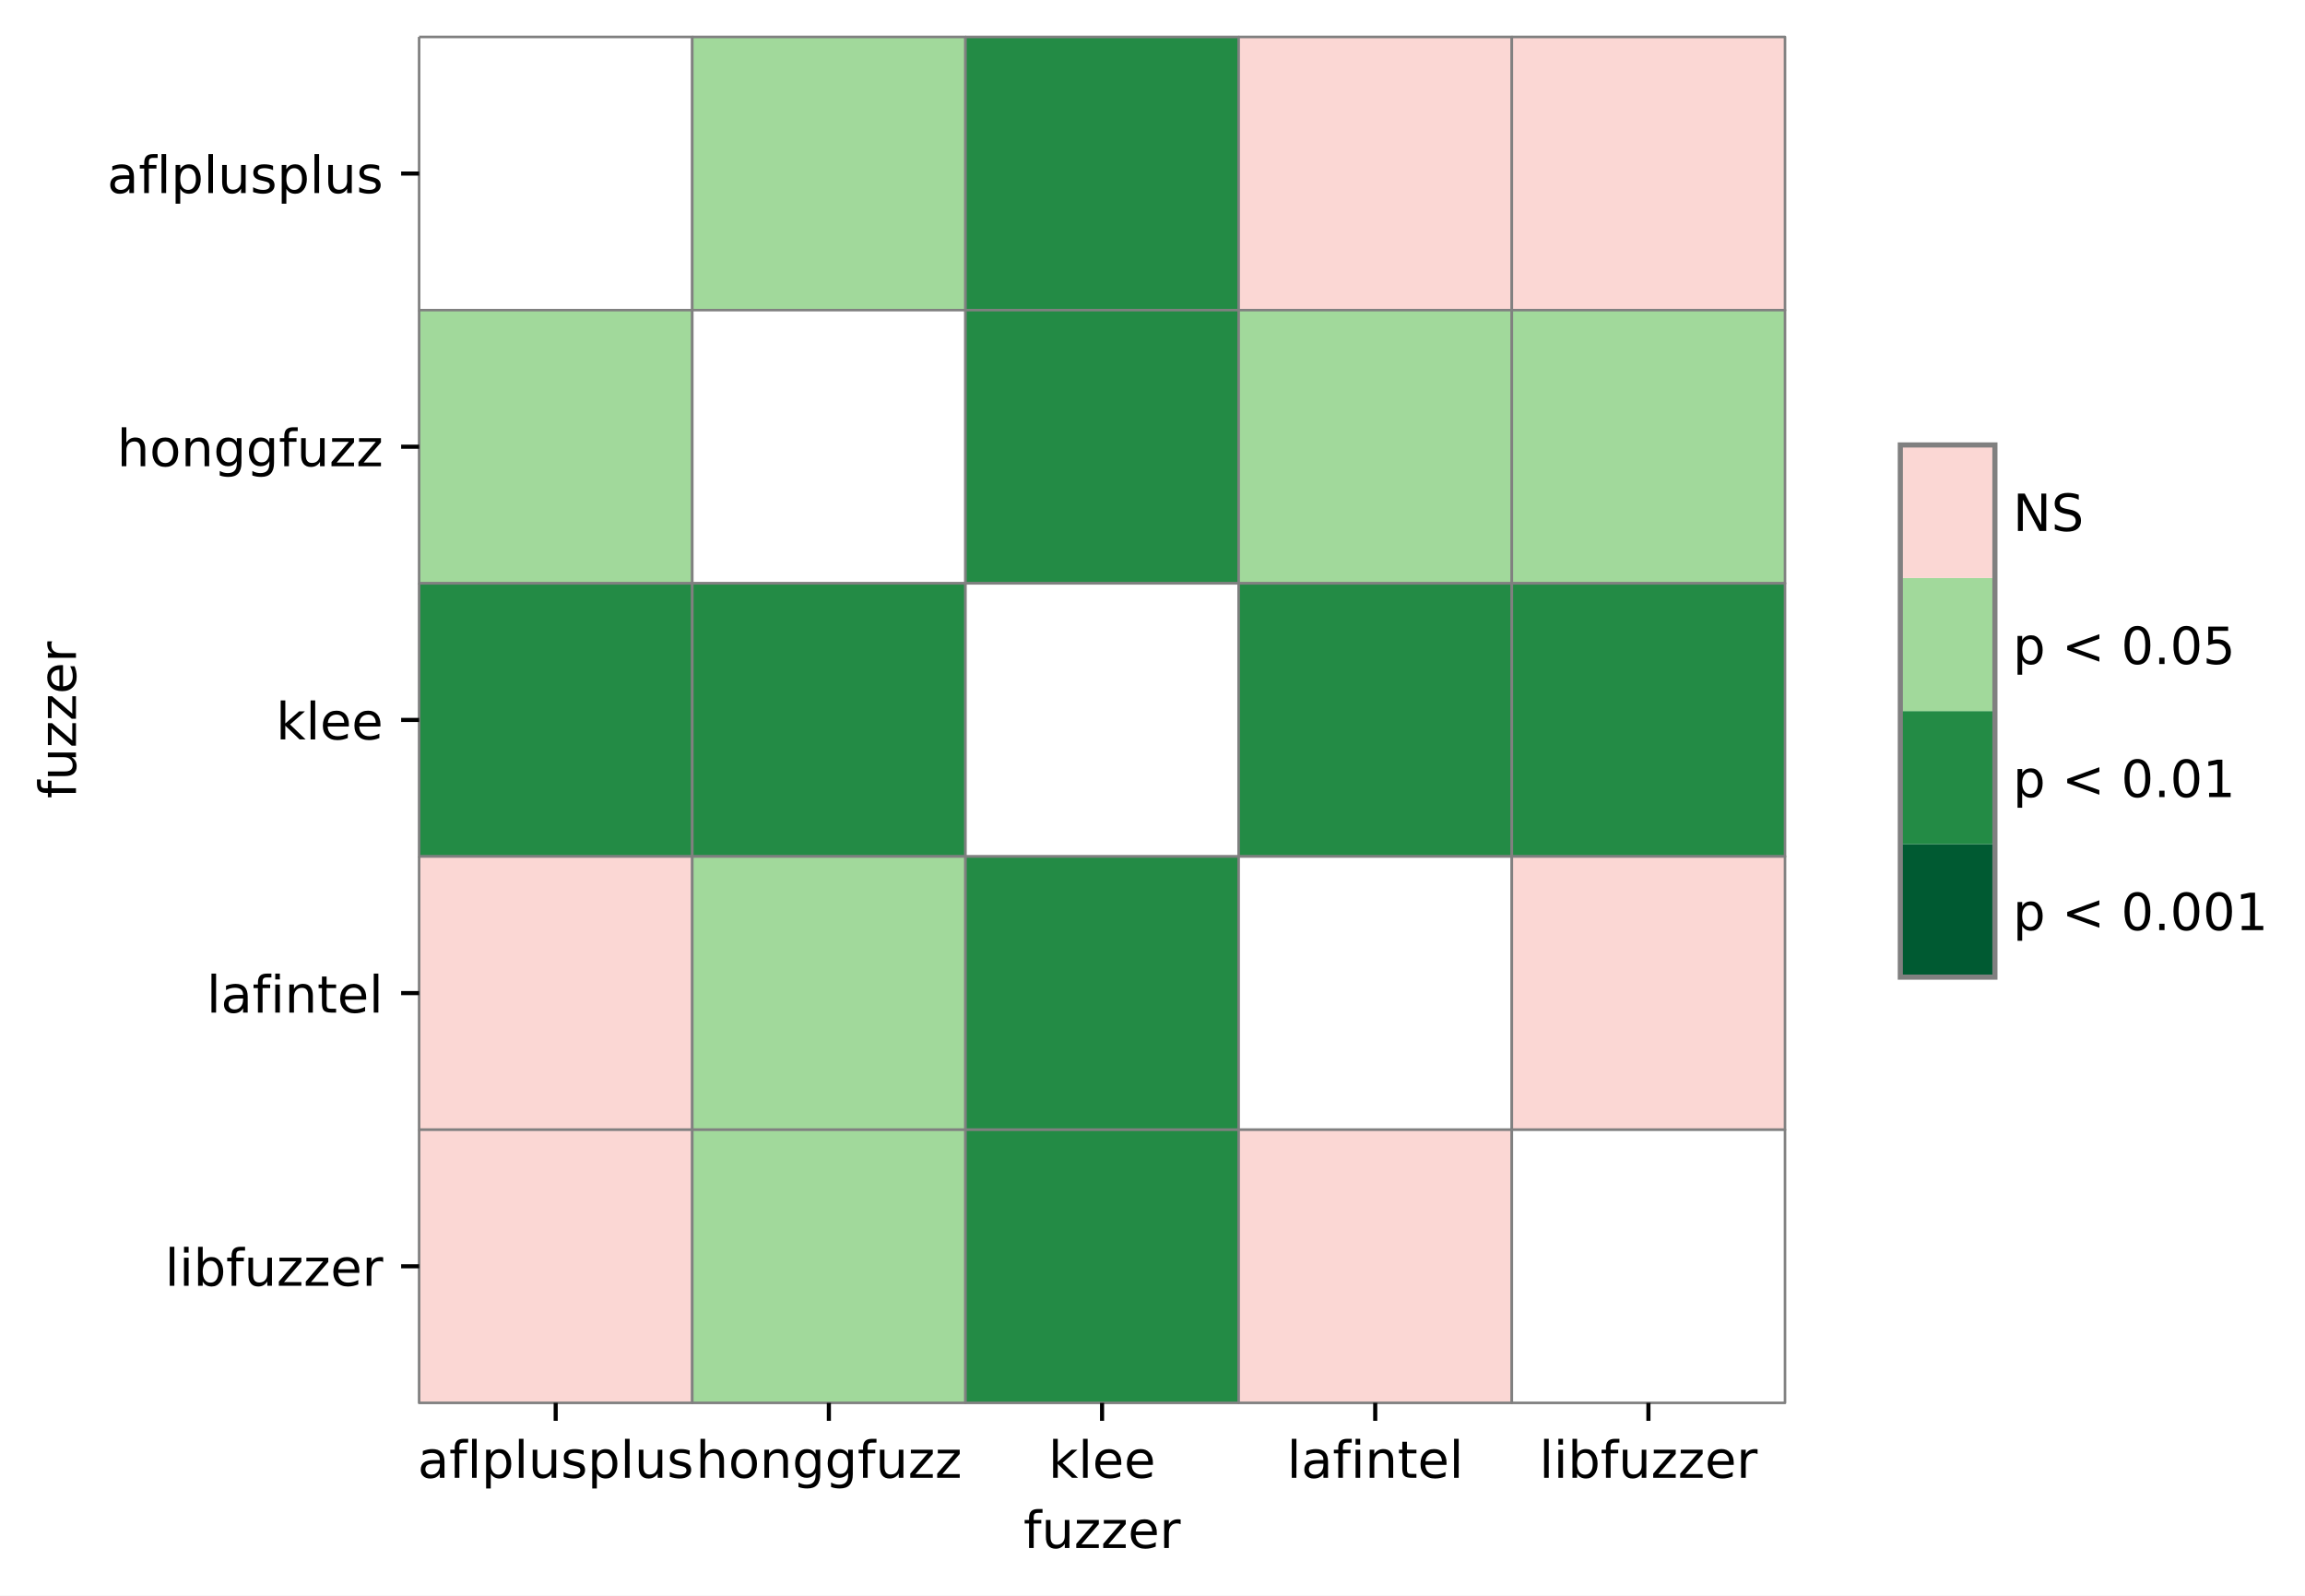
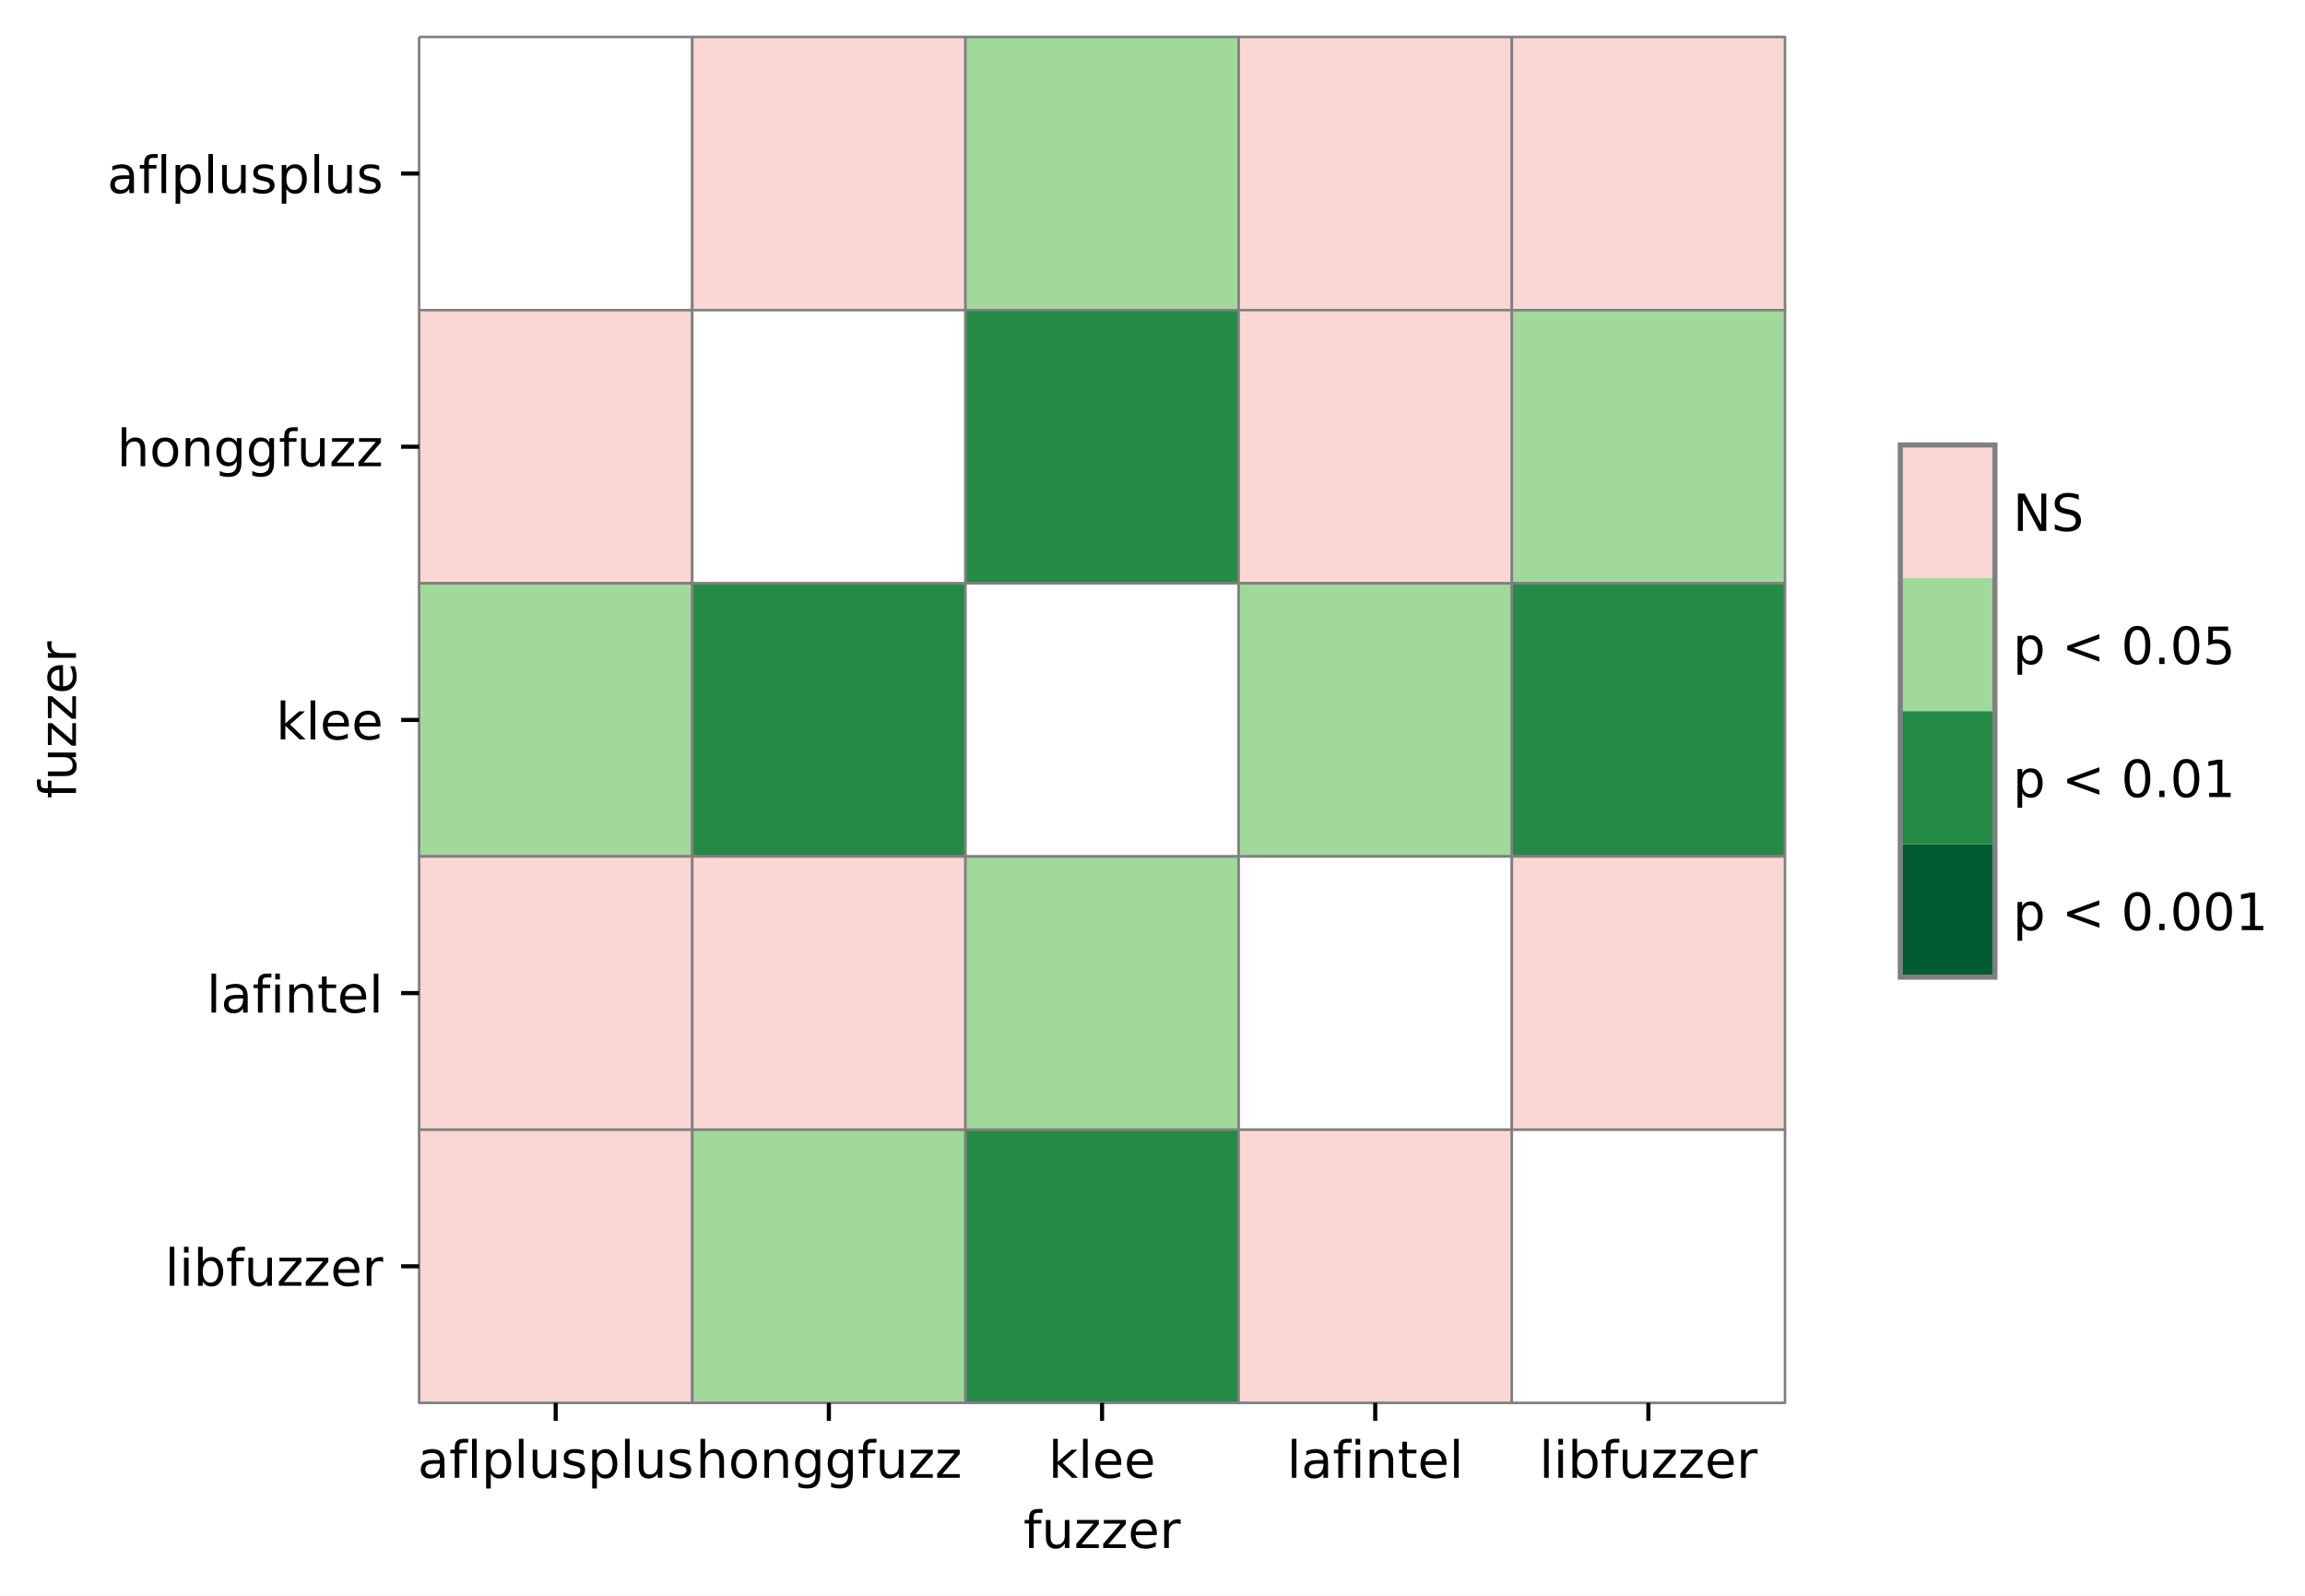
<svg xmlns="http://www.w3.org/2000/svg" xmlns:xlink="http://www.w3.org/1999/xlink" height="310.868pt" version="1.1" viewBox="0 0 449.072 310.868" width="449.072pt">
  <defs>
    <style type="text/css">*{stroke-linecap:butt;stroke-linejoin:round;}</style>
  </defs>
  <g id="figure_1">
    <g id="patch_1">
      <path d="M 0 310.868  L 449.072 310.868  L 449.072 0  L 0 0  z " style="fill:#ffffff;" />
    </g>
    <g id="axes_1">
      <g id="patch_2">
        <path d="M 81.652 273.312  L 347.764 273.312  L 347.764 7.2  L 81.652 7.2  z " style="fill:#ffffff;" />
      </g>
      <g id="QuadMesh_1">
        <path d="M 81.652 7.2  L 134.874 7.2  L 134.874 60.422  L 81.652 60.422  L 81.652 7.2  " style="fill:#ffffff;stroke:#808080;stroke-width:0.5;" />
-         <path d="M 134.874 7.2  L 188.096 7.2  L 188.096 60.422  L 134.874 60.422  L 134.874 7.2  " style="fill:#a1d99b;stroke:#808080;stroke-width:0.5;" />
-         <path d="M 188.096 7.2  L 241.319 7.2  L 241.319 60.422  L 188.096 60.422  L 188.096 7.2  " style="fill:#238b45;stroke:#808080;stroke-width:0.5;" />
+         <path d="M 134.874 7.2  L 188.096 7.2  L 188.096 60.422  L 134.874 60.422  L 134.874 7.2  " style="fill:#fbd7d4;stroke:#808080;stroke-width:0.5;" />
+         <path d="M 188.096 7.2  L 241.319 7.2  L 241.319 60.422  L 188.096 60.422  L 188.096 7.2  " style="fill:#a1d99b;stroke:#808080;stroke-width:0.5;" />
        <path d="M 241.319 7.2  L 294.541 7.2  L 294.541 60.422  L 241.319 60.422  L 241.319 7.2  " style="fill:#fbd7d4;stroke:#808080;stroke-width:0.5;" />
        <path d="M 294.541 7.2  L 347.764 7.2  L 347.764 60.422  L 294.541 60.422  L 294.541 7.2  " style="fill:#fbd7d4;stroke:#808080;stroke-width:0.5;" />
-         <path d="M 81.652 60.422  L 134.874 60.422  L 134.874 113.645  L 81.652 113.645  L 81.652 60.422  " style="fill:#a1d99b;stroke:#808080;stroke-width:0.5;" />
+         <path d="M 81.652 60.422  L 134.874 60.422  L 134.874 113.645  L 81.652 113.645  L 81.652 60.422  " style="fill:#fbd7d4;stroke:#808080;stroke-width:0.5;" />
        <path d="M 134.874 60.422  L 188.096 60.422  L 188.096 113.645  L 134.874 113.645  L 134.874 60.422  " style="fill:#ffffff;stroke:#808080;stroke-width:0.5;" />
        <path d="M 188.096 60.422  L 241.319 60.422  L 241.319 113.645  L 188.096 113.645  L 188.096 60.422  " style="fill:#238b45;stroke:#808080;stroke-width:0.5;" />
-         <path d="M 241.319 60.422  L 294.541 60.422  L 294.541 113.645  L 241.319 113.645  L 241.319 60.422  " style="fill:#a1d99b;stroke:#808080;stroke-width:0.5;" />
+         <path d="M 241.319 60.422  L 294.541 60.422  L 294.541 113.645  L 241.319 113.645  L 241.319 60.422  " style="fill:#fbd7d4;stroke:#808080;stroke-width:0.5;" />
        <path d="M 294.541 60.422  L 347.764 60.422  L 347.764 113.645  L 294.541 113.645  L 294.541 60.422  " style="fill:#a1d99b;stroke:#808080;stroke-width:0.5;" />
-         <path d="M 81.652 113.645  L 134.874 113.645  L 134.874 166.867  L 81.652 166.867  L 81.652 113.645  " style="fill:#238b45;stroke:#808080;stroke-width:0.5;" />
+         <path d="M 81.652 113.645  L 134.874 113.645  L 134.874 166.867  L 81.652 166.867  L 81.652 113.645  " style="fill:#a1d99b;stroke:#808080;stroke-width:0.5;" />
        <path d="M 134.874 113.645  L 188.096 113.645  L 188.096 166.867  L 134.874 166.867  L 134.874 113.645  " style="fill:#238b45;stroke:#808080;stroke-width:0.5;" />
        <path d="M 188.096 113.645  L 241.319 113.645  L 241.319 166.867  L 188.096 166.867  L 188.096 113.645  " style="fill:#ffffff;stroke:#808080;stroke-width:0.5;" />
-         <path d="M 241.319 113.645  L 294.541 113.645  L 294.541 166.867  L 241.319 166.867  L 241.319 113.645  " style="fill:#238b45;stroke:#808080;stroke-width:0.5;" />
+         <path d="M 241.319 113.645  L 294.541 113.645  L 294.541 166.867  L 241.319 166.867  L 241.319 113.645  " style="fill:#a1d99b;stroke:#808080;stroke-width:0.5;" />
        <path d="M 294.541 113.645  L 347.764 113.645  L 347.764 166.867  L 294.541 166.867  L 294.541 113.645  " style="fill:#238b45;stroke:#808080;stroke-width:0.5;" />
        <path d="M 81.652 166.867  L 134.874 166.867  L 134.874 220.09  L 81.652 220.09  L 81.652 166.867  " style="fill:#fbd7d4;stroke:#808080;stroke-width:0.5;" />
-         <path d="M 134.874 166.867  L 188.096 166.867  L 188.096 220.09  L 134.874 220.09  L 134.874 166.867  " style="fill:#a1d99b;stroke:#808080;stroke-width:0.5;" />
-         <path d="M 188.096 166.867  L 241.319 166.867  L 241.319 220.09  L 188.096 220.09  L 188.096 166.867  " style="fill:#238b45;stroke:#808080;stroke-width:0.5;" />
+         <path d="M 134.874 166.867  L 188.096 166.867  L 188.096 220.09  L 134.874 220.09  L 134.874 166.867  " style="fill:#fbd7d4;stroke:#808080;stroke-width:0.5;" />
+         <path d="M 188.096 166.867  L 241.319 166.867  L 241.319 220.09  L 188.096 220.09  L 188.096 166.867  " style="fill:#a1d99b;stroke:#808080;stroke-width:0.5;" />
        <path d="M 241.319 166.867  L 294.541 166.867  L 294.541 220.09  L 241.319 220.09  L 241.319 166.867  " style="fill:#ffffff;stroke:#808080;stroke-width:0.5;" />
        <path d="M 294.541 166.867  L 347.764 166.867  L 347.764 220.09  L 294.541 220.09  L 294.541 166.867  " style="fill:#fbd7d4;stroke:#808080;stroke-width:0.5;" />
        <path d="M 81.652 220.09  L 134.874 220.09  L 134.874 273.312  L 81.652 273.312  L 81.652 220.09  " style="fill:#fbd7d4;stroke:#808080;stroke-width:0.5;" />
        <path d="M 134.874 220.09  L 188.096 220.09  L 188.096 273.312  L 134.874 273.312  L 134.874 220.09  " style="fill:#a1d99b;stroke:#808080;stroke-width:0.5;" />
        <path d="M 188.096 220.09  L 241.319 220.09  L 241.319 273.312  L 188.096 273.312  L 188.096 220.09  " style="fill:#238b45;stroke:#808080;stroke-width:0.5;" />
        <path d="M 241.319 220.09  L 294.541 220.09  L 294.541 273.312  L 241.319 273.312  L 241.319 220.09  " style="fill:#fbd7d4;stroke:#808080;stroke-width:0.5;" />
        <path d="M 294.541 220.09  L 347.764 220.09  L 347.764 273.312  L 294.541 273.312  L 294.541 220.09  " style="fill:#ffffff;stroke:#808080;stroke-width:0.5;" />
      </g>
      <g id="matplotlib.axis_1">
        <g id="xtick_1">
          <g id="line2d_1">
            <defs>
-               <path d="M 0 0  L 0 3.5  " id="m89c2740916" style="stroke:#000000;stroke-width:0.8;" />
+               <path d="M 0 0  L 0 3.5  " id="m93426f2c50" style="stroke:#000000;stroke-width:0.8;" />
            </defs>
            <g>
-               <use style="stroke:#000000;stroke-width:0.8;" x="108.263" xlink:href="#m89c2740916" y="273.312" />
+               <use style="stroke:#000000;stroke-width:0.8;" x="108.263" xlink:href="#m93426f2c50" y="273.312" />
            </g>
          </g>
          <g id="text_1">
            <g transform="translate(81.37604 287.9104)scale(0.1 -0.1)">
              <defs>
                <path d="M 34.281 27.484  Q 23.391 27.484 19.188 25  Q 14.984 22.516 14.984 16.5  Q 14.984 11.719 18.141 8.906  Q 21.297 6.109 26.703 6.109  Q 34.188 6.109 38.703 11.406  Q 43.219 16.703 43.219 25.484  L 43.219 27.484  z M 52.203 31.203  L 52.203 0  L 43.219 0  L 43.219 8.297  Q 40.141 3.328 35.547 0.953  Q 30.953 -1.422 24.312 -1.422  Q 15.922 -1.422 10.953 3.297  Q 6 8.016 6 15.922  Q 6 25.141 12.172 29.828  Q 18.359 34.516 30.609 34.516  L 43.219 34.516  L 43.219 35.406  Q 43.219 41.609 39.141 45  Q 35.062 48.391 27.688 48.391  Q 23 48.391 18.547 47.266  Q 14.109 46.141 10.016 43.891  L 10.016 52.203  Q 14.938 54.109 19.578 55.047  Q 24.219 56 28.609 56  Q 40.484 56 46.344 49.844  Q 52.203 43.703 52.203 31.203  z " id="DejaVuSans-97" />
                <path d="M 37.109 75.984  L 37.109 68.5  L 28.516 68.5  Q 23.688 68.5 21.797 66.547  Q 19.922 64.594 19.922 59.516  L 19.922 54.688  L 34.719 54.688  L 34.719 47.703  L 19.922 47.703  L 19.922 0  L 10.891 0  L 10.891 47.703  L 2.297 47.703  L 2.297 54.688  L 10.891 54.688  L 10.891 58.5  Q 10.891 67.625 15.141 71.797  Q 19.391 75.984 28.609 75.984  z " id="DejaVuSans-102" />
                <path d="M 9.422 75.984  L 18.406 75.984  L 18.406 0  L 9.422 0  z " id="DejaVuSans-108" />
                <path d="M 18.109 8.203  L 18.109 -20.797  L 9.078 -20.797  L 9.078 54.688  L 18.109 54.688  L 18.109 46.391  Q 20.953 51.266 25.266 53.625  Q 29.594 56 35.594 56  Q 45.562 56 51.781 48.094  Q 58.016 40.188 58.016 27.297  Q 58.016 14.406 51.781 6.484  Q 45.562 -1.422 35.594 -1.422  Q 29.594 -1.422 25.266 0.953  Q 20.953 3.328 18.109 8.203  z M 48.688 27.297  Q 48.688 37.203 44.609 42.844  Q 40.531 48.484 33.406 48.484  Q 26.266 48.484 22.188 42.844  Q 18.109 37.203 18.109 27.297  Q 18.109 17.391 22.188 11.75  Q 26.266 6.109 33.406 6.109  Q 40.531 6.109 44.609 11.75  Q 48.688 17.391 48.688 27.297  z " id="DejaVuSans-112" />
                <path d="M 8.5 21.578  L 8.5 54.688  L 17.484 54.688  L 17.484 21.922  Q 17.484 14.156 20.5 10.266  Q 23.531 6.391 29.594 6.391  Q 36.859 6.391 41.078 11.031  Q 45.312 15.672 45.312 23.688  L 45.312 54.688  L 54.297 54.688  L 54.297 0  L 45.312 0  L 45.312 8.406  Q 42.047 3.422 37.719 1  Q 33.406 -1.422 27.688 -1.422  Q 18.266 -1.422 13.375 4.438  Q 8.5 10.297 8.5 21.578  z M 31.109 56  z " id="DejaVuSans-117" />
                <path d="M 44.281 53.078  L 44.281 44.578  Q 40.484 46.531 36.375 47.5  Q 32.281 48.484 27.875 48.484  Q 21.188 48.484 17.844 46.438  Q 14.5 44.391 14.5 40.281  Q 14.5 37.156 16.891 35.375  Q 19.281 33.594 26.516 31.984  L 29.594 31.297  Q 39.156 29.25 43.188 25.516  Q 47.219 21.781 47.219 15.094  Q 47.219 7.469 41.188 3.016  Q 35.156 -1.422 24.609 -1.422  Q 20.219 -1.422 15.453 -0.562  Q 10.688 0.297 5.422 2  L 5.422 11.281  Q 10.406 8.688 15.234 7.391  Q 20.062 6.109 24.812 6.109  Q 31.156 6.109 34.562 8.281  Q 37.984 10.453 37.984 14.406  Q 37.984 18.062 35.516 20.016  Q 33.062 21.969 24.703 23.781  L 21.578 24.516  Q 13.234 26.266 9.516 29.906  Q 5.812 33.547 5.812 39.891  Q 5.812 47.609 11.281 51.797  Q 16.75 56 26.812 56  Q 31.781 56 36.172 55.266  Q 40.578 54.547 44.281 53.078  z " id="DejaVuSans-115" />
              </defs>
              <use xlink:href="#DejaVuSans-97" />
              <use x="61.279" xlink:href="#DejaVuSans-102" />
              <use x="96.484" xlink:href="#DejaVuSans-108" />
              <use x="124.268" xlink:href="#DejaVuSans-112" />
              <use x="187.744" xlink:href="#DejaVuSans-108" />
              <use x="215.527" xlink:href="#DejaVuSans-117" />
              <use x="278.906" xlink:href="#DejaVuSans-115" />
              <use x="331.006" xlink:href="#DejaVuSans-112" />
              <use x="394.482" xlink:href="#DejaVuSans-108" />
              <use x="422.266" xlink:href="#DejaVuSans-117" />
              <use x="485.645" xlink:href="#DejaVuSans-115" />
            </g>
          </g>
        </g>
        <g id="xtick_2">
          <g id="line2d_2">
            <g>
-               <use style="stroke:#000000;stroke-width:0.8;" x="161.485" xlink:href="#m89c2740916" y="273.312" />
+               <use style="stroke:#000000;stroke-width:0.8;" x="161.485" xlink:href="#m93426f2c50" y="273.312" />
            </g>
          </g>
          <g id="text_2">
            <g transform="translate(135.5625 287.9104)scale(0.1 -0.1)">
              <defs>
                <path d="M 54.891 33.016  L 54.891 0  L 45.906 0  L 45.906 32.719  Q 45.906 40.484 42.875 44.328  Q 39.844 48.188 33.797 48.188  Q 26.516 48.188 22.312 43.547  Q 18.109 38.922 18.109 30.906  L 18.109 0  L 9.078 0  L 9.078 75.984  L 18.109 75.984  L 18.109 46.188  Q 21.344 51.125 25.703 53.562  Q 30.078 56 35.797 56  Q 45.219 56 50.047 50.172  Q 54.891 44.344 54.891 33.016  z " id="DejaVuSans-104" />
                <path d="M 30.609 48.391  Q 23.391 48.391 19.188 42.75  Q 14.984 37.109 14.984 27.297  Q 14.984 17.484 19.156 11.844  Q 23.344 6.203 30.609 6.203  Q 37.797 6.203 41.984 11.859  Q 46.188 17.531 46.188 27.297  Q 46.188 37.016 41.984 42.703  Q 37.797 48.391 30.609 48.391  z M 30.609 56  Q 42.328 56 49.016 48.375  Q 55.719 40.766 55.719 27.297  Q 55.719 13.875 49.016 6.219  Q 42.328 -1.422 30.609 -1.422  Q 18.844 -1.422 12.172 6.219  Q 5.516 13.875 5.516 27.297  Q 5.516 40.766 12.172 48.375  Q 18.844 56 30.609 56  z " id="DejaVuSans-111" />
                <path d="M 54.891 33.016  L 54.891 0  L 45.906 0  L 45.906 32.719  Q 45.906 40.484 42.875 44.328  Q 39.844 48.188 33.797 48.188  Q 26.516 48.188 22.312 43.547  Q 18.109 38.922 18.109 30.906  L 18.109 0  L 9.078 0  L 9.078 54.688  L 18.109 54.688  L 18.109 46.188  Q 21.344 51.125 25.703 53.562  Q 30.078 56 35.797 56  Q 45.219 56 50.047 50.172  Q 54.891 44.344 54.891 33.016  z " id="DejaVuSans-110" />
                <path d="M 45.406 27.984  Q 45.406 37.75 41.375 43.109  Q 37.359 48.484 30.078 48.484  Q 22.859 48.484 18.828 43.109  Q 14.797 37.75 14.797 27.984  Q 14.797 18.266 18.828 12.891  Q 22.859 7.516 30.078 7.516  Q 37.359 7.516 41.375 12.891  Q 45.406 18.266 45.406 27.984  z M 54.391 6.781  Q 54.391 -7.172 48.188 -13.984  Q 42 -20.797 29.203 -20.797  Q 24.469 -20.797 20.266 -20.094  Q 16.062 -19.391 12.109 -17.922  L 12.109 -9.188  Q 16.062 -11.328 19.922 -12.344  Q 23.781 -13.375 27.781 -13.375  Q 36.625 -13.375 41.016 -8.766  Q 45.406 -4.156 45.406 5.172  L 45.406 9.625  Q 42.625 4.781 38.281 2.391  Q 33.938 0 27.875 0  Q 17.828 0 11.672 7.656  Q 5.516 15.328 5.516 27.984  Q 5.516 40.672 11.672 48.328  Q 17.828 56 27.875 56  Q 33.938 56 38.281 53.609  Q 42.625 51.219 45.406 46.391  L 45.406 54.688  L 54.391 54.688  z " id="DejaVuSans-103" />
                <path d="M 5.516 54.688  L 48.188 54.688  L 48.188 46.484  L 14.406 7.172  L 48.188 7.172  L 48.188 0  L 4.297 0  L 4.297 8.203  L 38.094 47.516  L 5.516 47.516  z " id="DejaVuSans-122" />
              </defs>
              <use xlink:href="#DejaVuSans-104" />
              <use x="63.379" xlink:href="#DejaVuSans-111" />
              <use x="124.561" xlink:href="#DejaVuSans-110" />
              <use x="187.939" xlink:href="#DejaVuSans-103" />
              <use x="251.416" xlink:href="#DejaVuSans-103" />
              <use x="314.893" xlink:href="#DejaVuSans-102" />
              <use x="350.098" xlink:href="#DejaVuSans-117" />
              <use x="413.477" xlink:href="#DejaVuSans-122" />
              <use x="465.967" xlink:href="#DejaVuSans-122" />
            </g>
          </g>
        </g>
        <g id="xtick_3">
          <g id="line2d_3">
            <g>
-               <use style="stroke:#000000;stroke-width:0.8;" x="214.708" xlink:href="#m89c2740916" y="273.312" />
+               <use style="stroke:#000000;stroke-width:0.8;" x="214.708" xlink:href="#m93426f2c50" y="273.312" />
            </g>
          </g>
          <g id="text_3">
            <g transform="translate(204.2701 287.9104)scale(0.1 -0.1)">
              <defs>
                <path d="M 9.078 75.984  L 18.109 75.984  L 18.109 31.109  L 44.922 54.688  L 56.391 54.688  L 27.391 29.109  L 57.625 0  L 45.906 0  L 18.109 26.703  L 18.109 0  L 9.078 0  z " id="DejaVuSans-107" />
                <path d="M 56.203 29.594  L 56.203 25.203  L 14.891 25.203  Q 15.484 15.922 20.484 11.062  Q 25.484 6.203 34.422 6.203  Q 39.594 6.203 44.453 7.469  Q 49.312 8.734 54.109 11.281  L 54.109 2.781  Q 49.266 0.734 44.188 -0.344  Q 39.109 -1.422 33.891 -1.422  Q 20.797 -1.422 13.156 6.188  Q 5.516 13.812 5.516 26.812  Q 5.516 40.234 12.766 48.109  Q 20.016 56 32.328 56  Q 43.359 56 49.781 48.891  Q 56.203 41.797 56.203 29.594  z M 47.219 32.234  Q 47.125 39.594 43.094 43.984  Q 39.062 48.391 32.422 48.391  Q 24.906 48.391 20.391 44.141  Q 15.875 39.891 15.188 32.172  z " id="DejaVuSans-101" />
              </defs>
              <use xlink:href="#DejaVuSans-107" />
              <use x="57.91" xlink:href="#DejaVuSans-108" />
              <use x="85.693" xlink:href="#DejaVuSans-101" />
              <use x="147.217" xlink:href="#DejaVuSans-101" />
            </g>
          </g>
        </g>
        <g id="xtick_4">
          <g id="line2d_4">
            <g>
-               <use style="stroke:#000000;stroke-width:0.8;" x="267.93" xlink:href="#m89c2740916" y="273.312" />
+               <use style="stroke:#000000;stroke-width:0.8;" x="267.93" xlink:href="#m93426f2c50" y="273.312" />
            </g>
          </g>
          <g id="text_4">
            <g transform="translate(250.7331 287.9104)scale(0.1 -0.1)">
              <defs>
                <path d="M 9.422 54.688  L 18.406 54.688  L 18.406 0  L 9.422 0  z M 9.422 75.984  L 18.406 75.984  L 18.406 64.594  L 9.422 64.594  z " id="DejaVuSans-105" />
                <path d="M 18.312 70.219  L 18.312 54.688  L 36.812 54.688  L 36.812 47.703  L 18.312 47.703  L 18.312 18.016  Q 18.312 11.328 20.141 9.422  Q 21.969 7.516 27.594 7.516  L 36.812 7.516  L 36.812 0  L 27.594 0  Q 17.188 0 13.234 3.875  Q 9.281 7.766 9.281 18.016  L 9.281 47.703  L 2.688 47.703  L 2.688 54.688  L 9.281 54.688  L 9.281 70.219  z " id="DejaVuSans-116" />
              </defs>
              <use xlink:href="#DejaVuSans-108" />
              <use x="27.783" xlink:href="#DejaVuSans-97" />
              <use x="89.062" xlink:href="#DejaVuSans-102" />
              <use x="124.268" xlink:href="#DejaVuSans-105" />
              <use x="152.051" xlink:href="#DejaVuSans-110" />
              <use x="215.43" xlink:href="#DejaVuSans-116" />
              <use x="254.639" xlink:href="#DejaVuSans-101" />
              <use x="316.162" xlink:href="#DejaVuSans-108" />
            </g>
          </g>
        </g>
        <g id="xtick_5">
          <g id="line2d_5">
            <g>
-               <use style="stroke:#000000;stroke-width:0.8;" x="321.152" xlink:href="#m89c2740916" y="273.312" />
+               <use style="stroke:#000000;stroke-width:0.8;" x="321.152" xlink:href="#m93426f2c50" y="273.312" />
            </g>
          </g>
          <g id="text_5">
            <g transform="translate(299.8906 287.9104)scale(0.1 -0.1)">
              <defs>
                <path d="M 48.688 27.297  Q 48.688 37.203 44.609 42.844  Q 40.531 48.484 33.406 48.484  Q 26.266 48.484 22.188 42.844  Q 18.109 37.203 18.109 27.297  Q 18.109 17.391 22.188 11.75  Q 26.266 6.109 33.406 6.109  Q 40.531 6.109 44.609 11.75  Q 48.688 17.391 48.688 27.297  z M 18.109 46.391  Q 20.953 51.266 25.266 53.625  Q 29.594 56 35.594 56  Q 45.562 56 51.781 48.094  Q 58.016 40.188 58.016 27.297  Q 58.016 14.406 51.781 6.484  Q 45.562 -1.422 35.594 -1.422  Q 29.594 -1.422 25.266 0.953  Q 20.953 3.328 18.109 8.203  L 18.109 0  L 9.078 0  L 9.078 75.984  L 18.109 75.984  z " id="DejaVuSans-98" />
                <path d="M 41.109 46.297  Q 39.594 47.172 37.812 47.578  Q 36.031 48 33.891 48  Q 26.266 48 22.188 43.047  Q 18.109 38.094 18.109 28.812  L 18.109 0  L 9.078 0  L 9.078 54.688  L 18.109 54.688  L 18.109 46.188  Q 20.953 51.172 25.484 53.578  Q 30.031 56 36.531 56  Q 37.453 56 38.578 55.875  Q 39.703 55.766 41.062 55.516  z " id="DejaVuSans-114" />
              </defs>
              <use xlink:href="#DejaVuSans-108" />
              <use x="27.783" xlink:href="#DejaVuSans-105" />
              <use x="55.566" xlink:href="#DejaVuSans-98" />
              <use x="119.043" xlink:href="#DejaVuSans-102" />
              <use x="154.248" xlink:href="#DejaVuSans-117" />
              <use x="217.627" xlink:href="#DejaVuSans-122" />
              <use x="270.117" xlink:href="#DejaVuSans-122" />
              <use x="322.607" xlink:href="#DejaVuSans-101" />
              <use x="384.131" xlink:href="#DejaVuSans-114" />
            </g>
          </g>
        </g>
        <g id="text_6">
          <g transform="translate(199.3982 301.5886)scale(0.1 -0.1)">
            <use xlink:href="#DejaVuSans-102" />
            <use x="35.205" xlink:href="#DejaVuSans-117" />
            <use x="98.584" xlink:href="#DejaVuSans-122" />
            <use x="151.074" xlink:href="#DejaVuSans-122" />
            <use x="203.564" xlink:href="#DejaVuSans-101" />
            <use x="265.088" xlink:href="#DejaVuSans-114" />
          </g>
        </g>
      </g>
      <g id="matplotlib.axis_2">
        <g id="ytick_1">
          <g id="line2d_6">
            <defs>
-               <path d="M 0 0  L -3.5 0  " id="m01385eab7d" style="stroke:#000000;stroke-width:0.8;" />
+               <path d="M 0 0  L -3.5 0  " id="mab9156d5d4" style="stroke:#000000;stroke-width:0.8;" />
            </defs>
            <g>
-               <use style="stroke:#000000;stroke-width:0.8;" x="81.652" xlink:href="#m01385eab7d" y="33.811" />
+               <use style="stroke:#000000;stroke-width:0.8;" x="81.652" xlink:href="#mab9156d5d4" y="33.811" />
            </g>
          </g>
          <g id="text_7">
            <g transform="translate(20.87813 37.61042)scale(0.1 -0.1)">
              <use xlink:href="#DejaVuSans-97" />
              <use x="61.279" xlink:href="#DejaVuSans-102" />
              <use x="96.484" xlink:href="#DejaVuSans-108" />
              <use x="124.268" xlink:href="#DejaVuSans-112" />
              <use x="187.744" xlink:href="#DejaVuSans-108" />
              <use x="215.527" xlink:href="#DejaVuSans-117" />
              <use x="278.906" xlink:href="#DejaVuSans-115" />
              <use x="331.006" xlink:href="#DejaVuSans-112" />
              <use x="394.482" xlink:href="#DejaVuSans-108" />
              <use x="422.266" xlink:href="#DejaVuSans-117" />
              <use x="485.645" xlink:href="#DejaVuSans-115" />
            </g>
          </g>
        </g>
        <g id="ytick_2">
          <g id="line2d_7">
            <g>
-               <use style="stroke:#000000;stroke-width:0.8;" x="81.652" xlink:href="#m01385eab7d" y="87.034" />
+               <use style="stroke:#000000;stroke-width:0.8;" x="81.652" xlink:href="#mab9156d5d4" y="87.034" />
            </g>
          </g>
          <g id="text_8">
            <g transform="translate(22.80625 90.83282)scale(0.1 -0.1)">
              <use xlink:href="#DejaVuSans-104" />
              <use x="63.379" xlink:href="#DejaVuSans-111" />
              <use x="124.561" xlink:href="#DejaVuSans-110" />
              <use x="187.939" xlink:href="#DejaVuSans-103" />
              <use x="251.416" xlink:href="#DejaVuSans-103" />
              <use x="314.893" xlink:href="#DejaVuSans-102" />
              <use x="350.098" xlink:href="#DejaVuSans-117" />
              <use x="413.477" xlink:href="#DejaVuSans-122" />
              <use x="465.967" xlink:href="#DejaVuSans-122" />
            </g>
          </g>
        </g>
        <g id="ytick_3">
          <g id="line2d_8">
            <g>
-               <use style="stroke:#000000;stroke-width:0.8;" x="81.652" xlink:href="#m01385eab7d" y="140.256" />
+               <use style="stroke:#000000;stroke-width:0.8;" x="81.652" xlink:href="#mab9156d5d4" y="140.256" />
            </g>
          </g>
          <g id="text_9">
            <g transform="translate(53.77656 144.0552)scale(0.1 -0.1)">
              <use xlink:href="#DejaVuSans-107" />
              <use x="57.91" xlink:href="#DejaVuSans-108" />
              <use x="85.693" xlink:href="#DejaVuSans-101" />
              <use x="147.217" xlink:href="#DejaVuSans-101" />
            </g>
          </g>
        </g>
        <g id="ytick_4">
          <g id="line2d_9">
            <g>
-               <use style="stroke:#000000;stroke-width:0.8;" x="81.652" xlink:href="#m01385eab7d" y="193.478" />
+               <use style="stroke:#000000;stroke-width:0.8;" x="81.652" xlink:href="#mab9156d5d4" y="193.478" />
            </g>
          </g>
          <g id="text_10">
            <g transform="translate(40.25781 197.2776)scale(0.1 -0.1)">
              <use xlink:href="#DejaVuSans-108" />
              <use x="27.783" xlink:href="#DejaVuSans-97" />
              <use x="89.062" xlink:href="#DejaVuSans-102" />
              <use x="124.268" xlink:href="#DejaVuSans-105" />
              <use x="152.051" xlink:href="#DejaVuSans-110" />
              <use x="215.43" xlink:href="#DejaVuSans-116" />
              <use x="254.639" xlink:href="#DejaVuSans-101" />
              <use x="316.162" xlink:href="#DejaVuSans-108" />
            </g>
          </g>
        </g>
        <g id="ytick_5">
          <g id="line2d_10">
            <g>
-               <use style="stroke:#000000;stroke-width:0.8;" x="81.652" xlink:href="#m01385eab7d" y="246.701" />
+               <use style="stroke:#000000;stroke-width:0.8;" x="81.652" xlink:href="#mab9156d5d4" y="246.701" />
            </g>
          </g>
          <g id="text_11">
            <g transform="translate(32.12812 250.5)scale(0.1 -0.1)">
              <use xlink:href="#DejaVuSans-108" />
              <use x="27.783" xlink:href="#DejaVuSans-105" />
              <use x="55.566" xlink:href="#DejaVuSans-98" />
              <use x="119.043" xlink:href="#DejaVuSans-102" />
              <use x="154.248" xlink:href="#DejaVuSans-117" />
              <use x="217.627" xlink:href="#DejaVuSans-122" />
              <use x="270.117" xlink:href="#DejaVuSans-122" />
              <use x="322.607" xlink:href="#DejaVuSans-101" />
              <use x="384.131" xlink:href="#DejaVuSans-114" />
            </g>
          </g>
        </g>
        <g id="text_12">
          <g transform="translate(14.79844 155.5654)rotate(-90)scale(0.1 -0.1)">
            <use xlink:href="#DejaVuSans-102" />
            <use x="35.205" xlink:href="#DejaVuSans-117" />
            <use x="98.584" xlink:href="#DejaVuSans-122" />
            <use x="151.074" xlink:href="#DejaVuSans-122" />
            <use x="203.564" xlink:href="#DejaVuSans-101" />
            <use x="265.088" xlink:href="#DejaVuSans-114" />
          </g>
        </g>
      </g>
    </g>
    <g id="axes_2">
      <g id="patch_3">
-         <path clip-path="url(#p6b63dd1fa3)" d="M 370.228 190.368  L 370.228 164.448  L 370.228 112.608  L 370.228 86.688  L 388.66 86.688  L 388.66 112.608  L 388.66 164.448  L 388.66 190.368  z " style="fill:#ffffff;stroke:#ffffff;stroke-linejoin:miter;stroke-width:0.01;" />
+         <path clip-path="url(#p213fc1ae5b)" d="M 370.228 190.368  L 370.228 164.448  L 370.228 112.608  L 370.228 86.688  L 388.66 86.688  L 388.66 112.608  L 388.66 164.448  L 388.66 190.368  z " style="fill:#ffffff;stroke:#ffffff;stroke-linejoin:miter;stroke-width:0.01;" />
      </g>
      <g id="QuadMesh_2">
-         <path clip-path="url(#p6b63dd1fa3)" d="M 370.228 190.368  L 388.66 190.368  L 388.66 164.448  L 370.228 164.448  L 370.228 190.368  " style="fill:#005a32;" />
-         <path clip-path="url(#p6b63dd1fa3)" d="M 370.228 164.448  L 388.66 164.448  L 388.66 138.528  L 370.228 138.528  L 370.228 164.448  " style="fill:#238b45;" />
-         <path clip-path="url(#p6b63dd1fa3)" d="M 370.228 138.528  L 388.66 138.528  L 388.66 112.608  L 370.228 112.608  L 370.228 138.528  " style="fill:#a1d99b;" />
-         <path clip-path="url(#p6b63dd1fa3)" d="M 370.228 112.608  L 388.66 112.608  L 388.66 86.688  L 370.228 86.688  L 370.228 112.608  " style="fill:#fbd7d4;" />
+         <path clip-path="url(#p213fc1ae5b)" d="M 370.228 190.368  L 388.66 190.368  L 388.66 164.448  L 370.228 164.448  L 370.228 190.368  " style="fill:#005a32;" />
+         <path clip-path="url(#p213fc1ae5b)" d="M 370.228 164.448  L 388.66 164.448  L 388.66 138.528  L 370.228 138.528  L 370.228 164.448  " style="fill:#238b45;" />
+         <path clip-path="url(#p213fc1ae5b)" d="M 370.228 138.528  L 388.66 138.528  L 388.66 112.608  L 370.228 112.608  L 370.228 138.528  " style="fill:#a1d99b;" />
+         <path clip-path="url(#p213fc1ae5b)" d="M 370.228 112.608  L 388.66 112.608  L 388.66 86.688  L 370.228 86.688  L 370.228 112.608  " style="fill:#fbd7d4;" />
      </g>
      <g id="matplotlib.axis_3" />
      <g id="matplotlib.axis_4">
        <g id="ytick_6">
          <g id="line2d_11" />
          <g id="text_13">
            <g transform="translate(392.1596 181.2072)scale(0.1 -0.1)">
              <defs>
                <path id="DejaVuSans-32" />
                <path d="M 73.188 49.219  L 22.797 31.297  L 73.188 13.484  L 73.188 4.594  L 10.594 27.297  L 10.594 35.406  L 73.188 58.109  z " id="DejaVuSans-60" />
                <path d="M 31.781 66.406  Q 24.172 66.406 20.328 58.906  Q 16.5 51.422 16.5 36.375  Q 16.5 21.391 20.328 13.891  Q 24.172 6.391 31.781 6.391  Q 39.453 6.391 43.281 13.891  Q 47.125 21.391 47.125 36.375  Q 47.125 51.422 43.281 58.906  Q 39.453 66.406 31.781 66.406  z M 31.781 74.219  Q 44.047 74.219 50.516 64.516  Q 56.984 54.828 56.984 36.375  Q 56.984 17.969 50.516 8.266  Q 44.047 -1.422 31.781 -1.422  Q 19.531 -1.422 13.062 8.266  Q 6.594 17.969 6.594 36.375  Q 6.594 54.828 13.062 64.516  Q 19.531 74.219 31.781 74.219  z " id="DejaVuSans-48" />
                <path d="M 10.688 12.406  L 21 12.406  L 21 0  L 10.688 0  z " id="DejaVuSans-46" />
                <path d="M 12.406 8.297  L 28.516 8.297  L 28.516 63.922  L 10.984 60.406  L 10.984 69.391  L 28.422 72.906  L 38.281 72.906  L 38.281 8.297  L 54.391 8.297  L 54.391 0  L 12.406 0  z " id="DejaVuSans-49" />
              </defs>
              <use xlink:href="#DejaVuSans-112" />
              <use x="63.477" xlink:href="#DejaVuSans-32" />
              <use x="95.264" xlink:href="#DejaVuSans-60" />
              <use x="179.053" xlink:href="#DejaVuSans-32" />
              <use x="210.84" xlink:href="#DejaVuSans-48" />
              <use x="274.463" xlink:href="#DejaVuSans-46" />
              <use x="306.25" xlink:href="#DejaVuSans-48" />
              <use x="369.873" xlink:href="#DejaVuSans-48" />
              <use x="433.496" xlink:href="#DejaVuSans-49" />
            </g>
          </g>
        </g>
        <g id="ytick_7">
          <g id="line2d_12" />
          <g id="text_14">
            <g transform="translate(392.1596 155.2872)scale(0.1 -0.1)">
              <use xlink:href="#DejaVuSans-112" />
              <use x="63.477" xlink:href="#DejaVuSans-32" />
              <use x="95.264" xlink:href="#DejaVuSans-60" />
              <use x="179.053" xlink:href="#DejaVuSans-32" />
              <use x="210.84" xlink:href="#DejaVuSans-48" />
              <use x="274.463" xlink:href="#DejaVuSans-46" />
              <use x="306.25" xlink:href="#DejaVuSans-48" />
              <use x="369.873" xlink:href="#DejaVuSans-49" />
            </g>
          </g>
        </g>
        <g id="ytick_8">
          <g id="line2d_13" />
          <g id="text_15">
            <g transform="translate(392.1596 129.3672)scale(0.1 -0.1)">
              <defs>
                <path d="M 10.797 72.906  L 49.516 72.906  L 49.516 64.594  L 19.828 64.594  L 19.828 46.734  Q 21.969 47.469 24.109 47.828  Q 26.266 48.188 28.422 48.188  Q 40.625 48.188 47.75 41.5  Q 54.891 34.812 54.891 23.391  Q 54.891 11.625 47.562 5.094  Q 40.234 -1.422 26.906 -1.422  Q 22.312 -1.422 17.547 -0.641  Q 12.797 0.141 7.719 1.703  L 7.719 11.625  Q 12.109 9.234 16.797 8.062  Q 21.484 6.891 26.703 6.891  Q 35.156 6.891 40.078 11.328  Q 45.016 15.766 45.016 23.391  Q 45.016 31 40.078 35.438  Q 35.156 39.891 26.703 39.891  Q 22.75 39.891 18.812 39.016  Q 14.891 38.141 10.797 36.281  z " id="DejaVuSans-53" />
              </defs>
              <use xlink:href="#DejaVuSans-112" />
              <use x="63.477" xlink:href="#DejaVuSans-32" />
              <use x="95.264" xlink:href="#DejaVuSans-60" />
              <use x="179.053" xlink:href="#DejaVuSans-32" />
              <use x="210.84" xlink:href="#DejaVuSans-48" />
              <use x="274.463" xlink:href="#DejaVuSans-46" />
              <use x="306.25" xlink:href="#DejaVuSans-48" />
              <use x="369.873" xlink:href="#DejaVuSans-53" />
            </g>
          </g>
        </g>
        <g id="ytick_9">
          <g id="line2d_14" />
          <g id="text_16">
            <g transform="translate(392.1596 103.4472)scale(0.1 -0.1)">
              <defs>
                <path d="M 9.812 72.906  L 23.094 72.906  L 55.422 11.922  L 55.422 72.906  L 64.984 72.906  L 64.984 0  L 51.703 0  L 19.391 60.984  L 19.391 0  L 9.812 0  z " id="DejaVuSans-78" />
                <path d="M 53.516 70.516  L 53.516 60.891  Q 47.906 63.578 42.922 64.891  Q 37.938 66.219 33.297 66.219  Q 25.25 66.219 20.875 63.094  Q 16.5 59.969 16.5 54.203  Q 16.5 49.359 19.406 46.891  Q 22.312 44.438 30.422 42.922  L 36.375 41.703  Q 47.406 39.594 52.656 34.297  Q 57.906 29 57.906 20.125  Q 57.906 9.516 50.797 4.047  Q 43.703 -1.422 29.984 -1.422  Q 24.812 -1.422 18.969 -0.25  Q 13.141 0.922 6.891 3.219  L 6.891 13.375  Q 12.891 10.016 18.656 8.297  Q 24.422 6.594 29.984 6.594  Q 38.422 6.594 43.016 9.906  Q 47.609 13.234 47.609 19.391  Q 47.609 24.75 44.312 27.781  Q 41.016 30.812 33.5 32.328  L 27.484 33.5  Q 16.453 35.688 11.516 40.375  Q 6.594 45.062 6.594 53.422  Q 6.594 63.094 13.406 68.656  Q 20.219 74.219 32.172 74.219  Q 37.312 74.219 42.625 73.281  Q 47.953 72.359 53.516 70.516  z " id="DejaVuSans-83" />
              </defs>
              <use xlink:href="#DejaVuSans-78" />
              <use x="74.805" xlink:href="#DejaVuSans-83" />
            </g>
          </g>
        </g>
      </g>
      <g id="patch_4">
        <path d="M 370.228 190.368  L 370.228 164.448  L 370.228 112.608  L 370.228 86.688  L 388.66 86.688  L 388.66 112.608  L 388.66 164.448  L 388.66 190.368  z " style="fill:none;stroke:#808080;stroke-linejoin:miter;" />
      </g>
    </g>
  </g>
  <defs>
-     <clipPath id="p6b63dd1fa3">
+     <clipPath id="p213fc1ae5b">
      <rect height="103.68" width="18.432" x="370.228" y="86.688" />
    </clipPath>
  </defs>
</svg>
